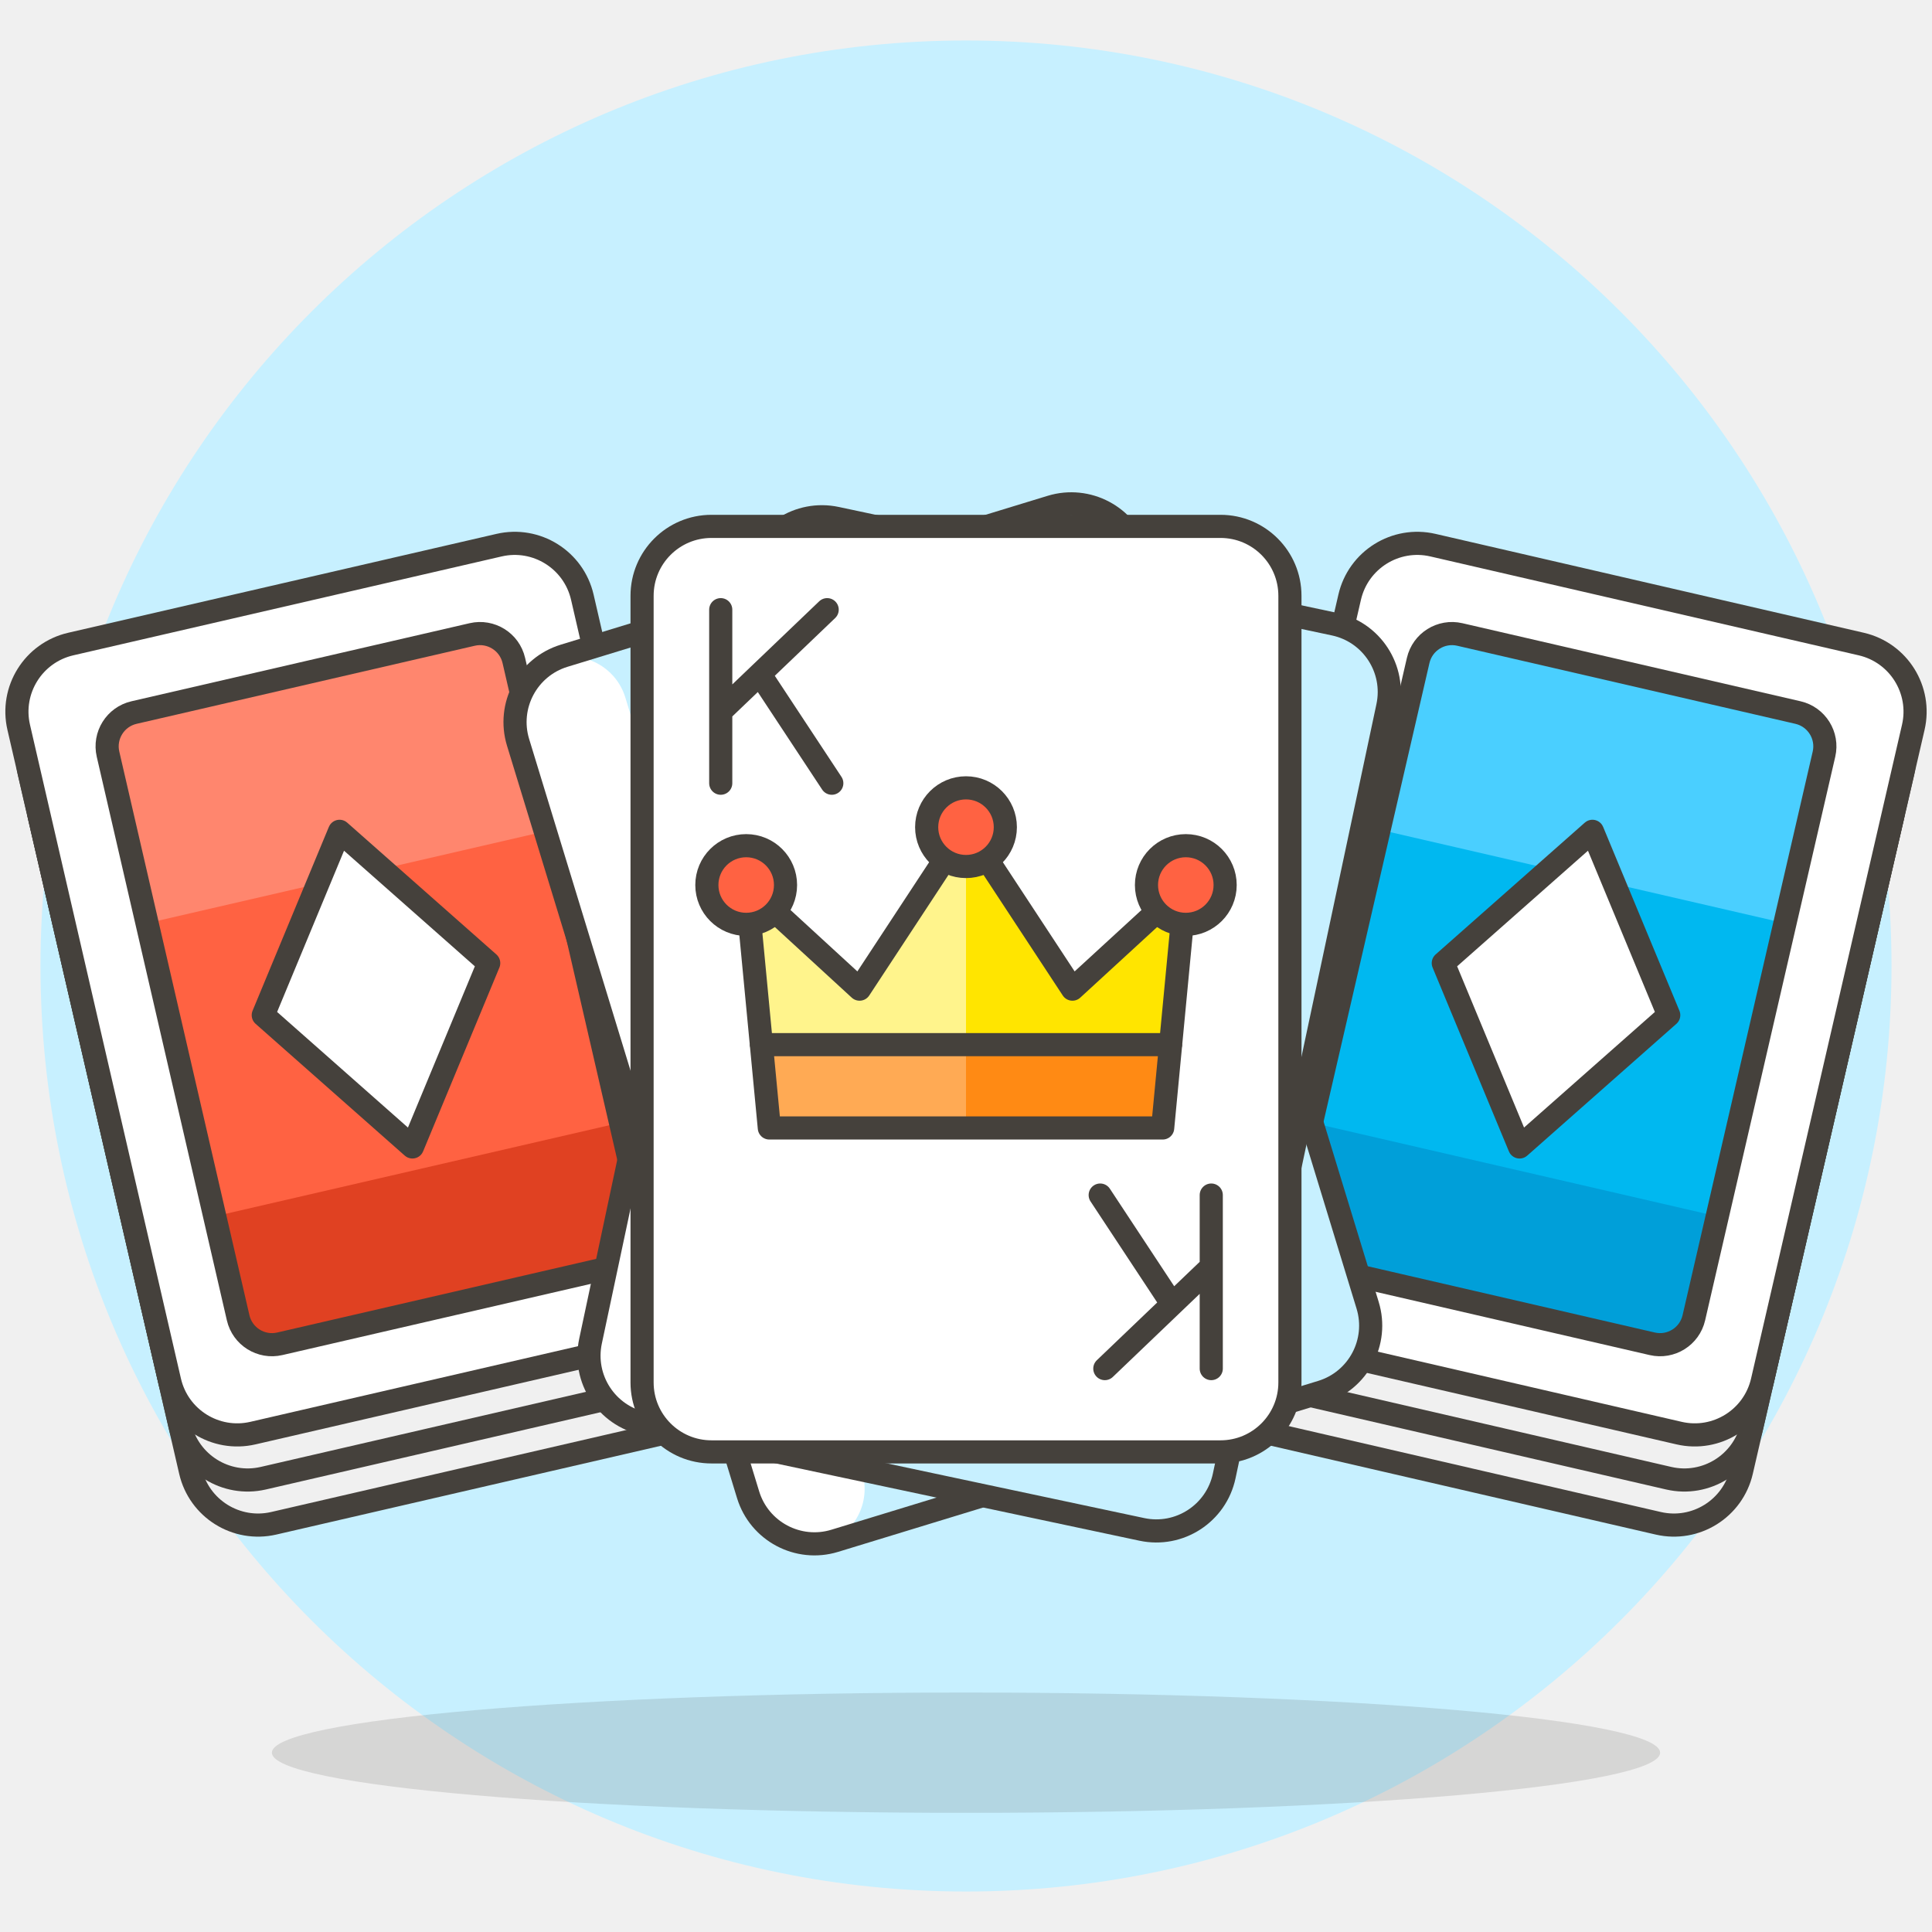
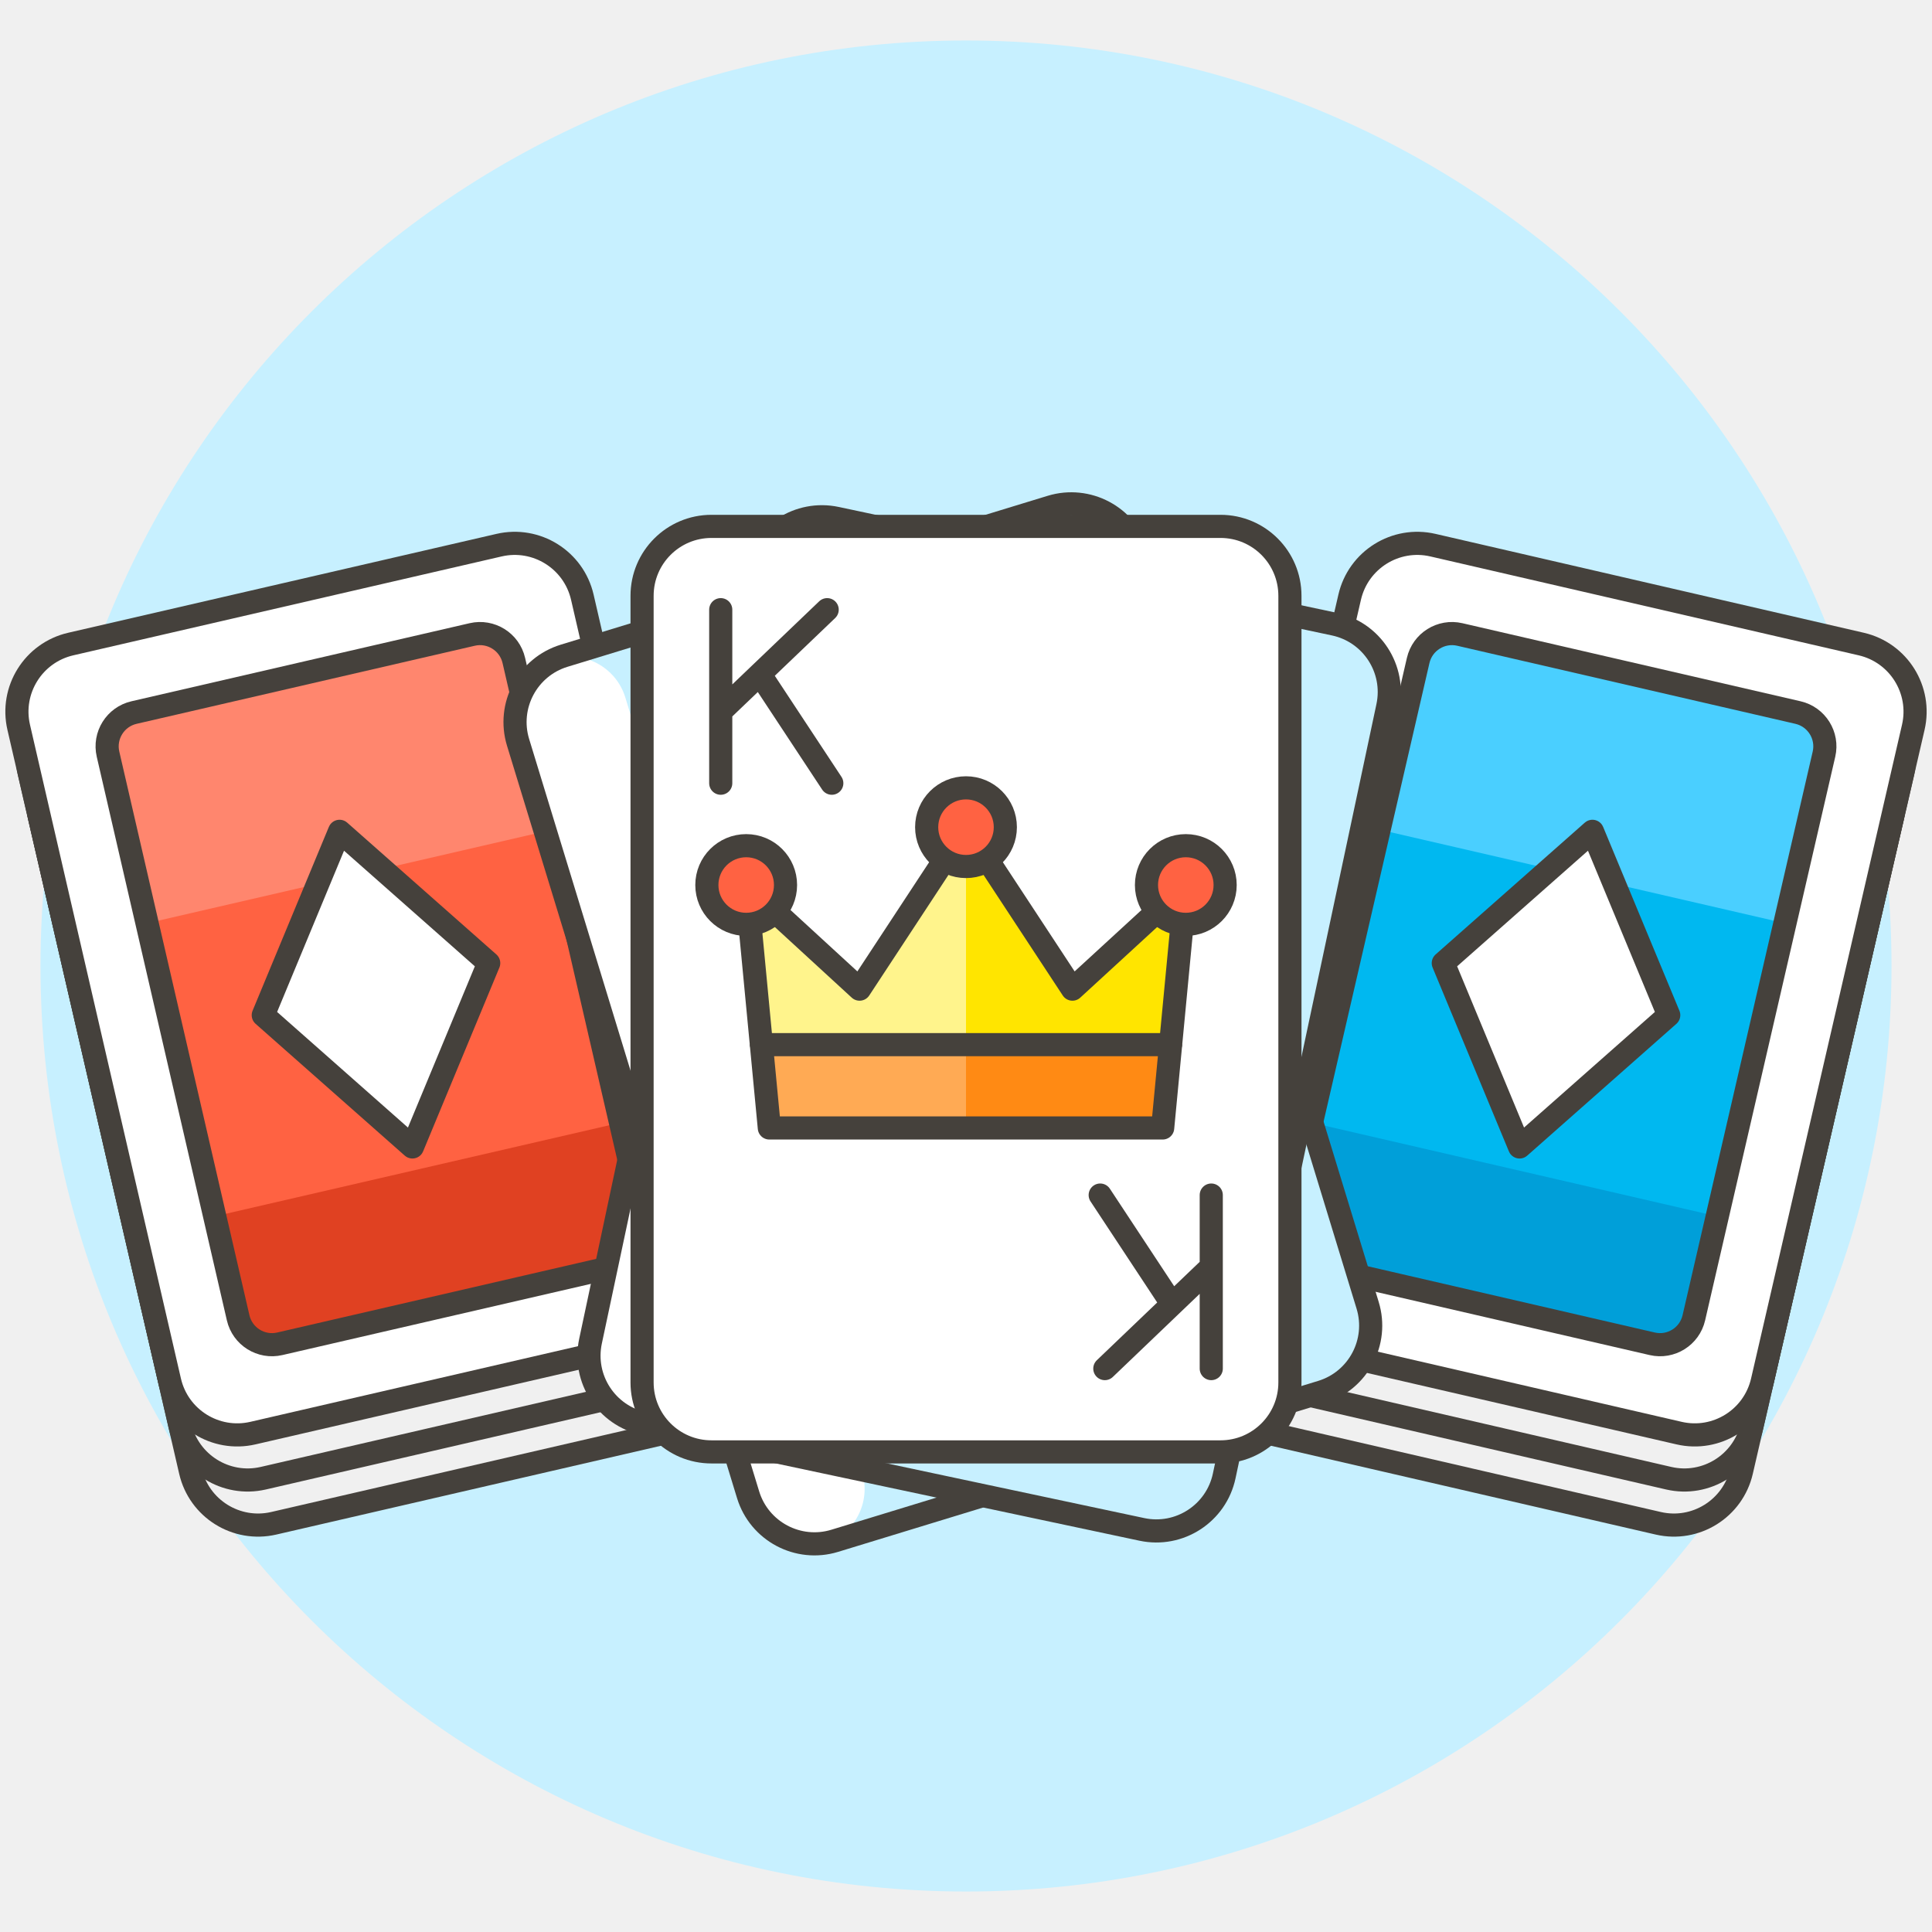
<svg xmlns="http://www.w3.org/2000/svg" width="133.6" height="133.6" viewBox="13.2 13.2 133.6 133.6">
  <g transform="scale(1.6)">
    <circle cx="50" cy="50" r="40" fill="#c7f0ff" />
-     <ellipse cx="50" cy="84" fill="#45413c" opacity=".15" rx="30" ry="2.6" />
    <g transform="rotate(-13 236.06 -82.017)">
      <rect width="25" height="35" x="-12.5" y="-13.5" fill="#f0f0f0" rx="3" />
      <rect width="25" height="35" x="-12.5" y="-13.5" fill="none" stroke="#45413c" stroke-linecap="round" stroke-linejoin="round" rx="3" />
      <rect width="25" height="35" x="-12.5" y="-15.5" fill="#f0f0f0" rx="3" />
      <rect width="25" height="35" x="-12.5" y="-15.5" fill="none" stroke="#45413c" stroke-linecap="round" stroke-linejoin="round" rx="3" />
      <rect width="25" height="35" x="-12.5" y="-17.5" fill="#fff" rx="3" />
      <rect width="25" height="35" x="-12.5" y="-17.5" fill="none" stroke="#45413c" stroke-linecap="round" stroke-linejoin="round" rx="3" />
      <rect width="18" height="28" x="-9" y="-14" fill="#ff6242" rx="1.5" />
      <path fill="#ff866e" d="M-9-12.5A1.5 1.5 0 0 1-7.5-14h15A1.5 1.5 0 0 1 9-12.5V-5H-9z" />
      <path fill="#e04122" d="M-9 8H9v4.5A1.5 1.5 0 0 1 7.5 14h-15A1.5 1.5 0 0 1-9 12.5z" />
      <rect width="18" height="28" x="-9" y="-14" fill="none" stroke="#45413c" stroke-linecap="round" stroke-linejoin="round" rx="1.5" />
      <path fill="#fff" d="m0-7 5 7-5 7-5-7z" />
      <path fill="none" stroke="#45413c" stroke-linecap="round" stroke-linejoin="round" d="m0-7 5 7-5 7-5-7z" />
    </g>
    <g transform="rotate(13 -186.06 356.827)">
      <rect width="25" height="35" x="-12.5" y="-13.5" fill="#f0f0f0" rx="3" />
      <rect width="25" height="35" x="-12.5" y="-13.5" fill="none" stroke="#45413c" stroke-linecap="round" stroke-linejoin="round" rx="3" />
      <rect width="25" height="35" x="-12.5" y="-15.5" fill="#f0f0f0" rx="3" />
      <rect width="25" height="35" x="-12.5" y="-15.5" fill="none" stroke="#45413c" stroke-linecap="round" stroke-linejoin="round" rx="3" />
      <rect width="25" height="35" x="-12.5" y="-17.5" fill="#fff" rx="3" />
      <rect width="25" height="35" x="-12.5" y="-17.5" fill="none" stroke="#45413c" stroke-linecap="round" stroke-linejoin="round" rx="3" />
      <rect width="18" height="28" x="-9" y="-14" fill="#00b8f0" rx="1.5" />
      <path fill="#4acfff" d="M-9-12.5A1.5 1.5 0 0 1-7.5-14h15A1.5 1.5 0 0 1 9-12.5V-5H-9z" />
      <path fill="#009fd9" d="M-9 8H9v4.5A1.5 1.5 0 0 1 7.5 14h-15A1.5 1.5 0 0 1-9 12.5z" />
      <rect width="18" height="28" x="-9" y="-14" fill="none" stroke="#45413c" stroke-linecap="round" stroke-linejoin="round" rx="1.5" />
      <path fill="#fff" d="m0-7 5 7-5 7-5-7z" />
      <path fill="none" stroke="#45413c" stroke-linecap="round" stroke-linejoin="round" d="m0-7 5 7-5 7-5-7z" />
    </g>
    <g transform="rotate(-17 200.143 -137.683)">
      <rect width="28" height="40" x="-14" y="-20" fill="#fff" rx="3" />
      <rect width="28" height="40" x="-14" y="-20" fill="#c7f0ff" rx="3" />
      <rect width="5" height="40" x="-14" y="-20" fill="#fff" rx="2.5" />
      <rect width="28" height="40" x="-14" y="-20" fill="none" stroke="#45413c" stroke-linecap="round" stroke-linejoin="round" rx="3" />
    </g>
    <g transform="rotate(12 -224.252 268.866)">
      <rect width="28" height="40" x="-14" y="-20" fill="#fff" rx="3" />
      <rect width="28" height="40" x="-14" y="-20" fill="#c7f0ff" rx="3" />
      <rect width="5" height="40" x="-14" y="-20" fill="#fff" rx="2.5" />
      <rect width="28" height="40" x="-14" y="-20" fill="none" stroke="#45413c" stroke-linecap="round" stroke-linejoin="round" rx="3" />
    </g>
    <g transform="translate(50 51)">
      <rect width="28" height="40" x="-14" y="-20" fill="#fff" rx="3" />
      <rect width="28" height="40" x="-14" y="-20" fill="none" stroke="#45413c" stroke-linecap="round" stroke-linejoin="round" rx="3" />
      <path fill="none" stroke="#45413c" stroke-linecap="round" stroke-linejoin="round" d="M-10.6-16.4v7.5m4.6-7.5-4.6 4.4m1.7-1.6 3.1 4.7m16.4 25.3V8.9M6 16.4l4.6-4.4m-1.7 1.6L5.8 8.9" />
      <path fill="#ffe500" d="m-8.5 6-1-10.5L-4.6 0 0-7l4.6 7 4.9-4.5L8.5 6z" />
      <path fill="#fff48c" d="m-8.5 6-1-10.5L-4.6 0 0-7V6z" />
      <path fill="#ff8a14" d="M-8.85 2.4h17.7L8.5 6h-17z" />
      <path fill="#ffaa54" d="M-8.85 2.4H0V6h-8.5z" />
      <path fill="none" stroke="#45413c" stroke-linecap="round" stroke-linejoin="round" d="M-8.85 2.4h17.7M-8.5 6l-1-10.5L-4.6 0 0-7l4.6 7 4.9-4.5L8.5 6z" />
      <circle cx="-9.5" cy="-4.5" r="1.7" fill="#ff6242" />
      <circle cx="-9.5" cy="-4.5" r="1.7" fill="none" stroke="#45413c" stroke-linecap="round" stroke-linejoin="round" />
      <circle cy="-7" r="1.7" fill="#ff6242" />
      <circle cy="-7" r="1.7" fill="none" stroke="#45413c" stroke-linecap="round" stroke-linejoin="round" />
      <circle cx="9.5" cy="-4.5" r="1.7" fill="#ff6242" />
      <circle cx="9.5" cy="-4.5" r="1.7" fill="none" stroke="#45413c" stroke-linecap="round" stroke-linejoin="round" />
    </g>
  </g>
</svg>
